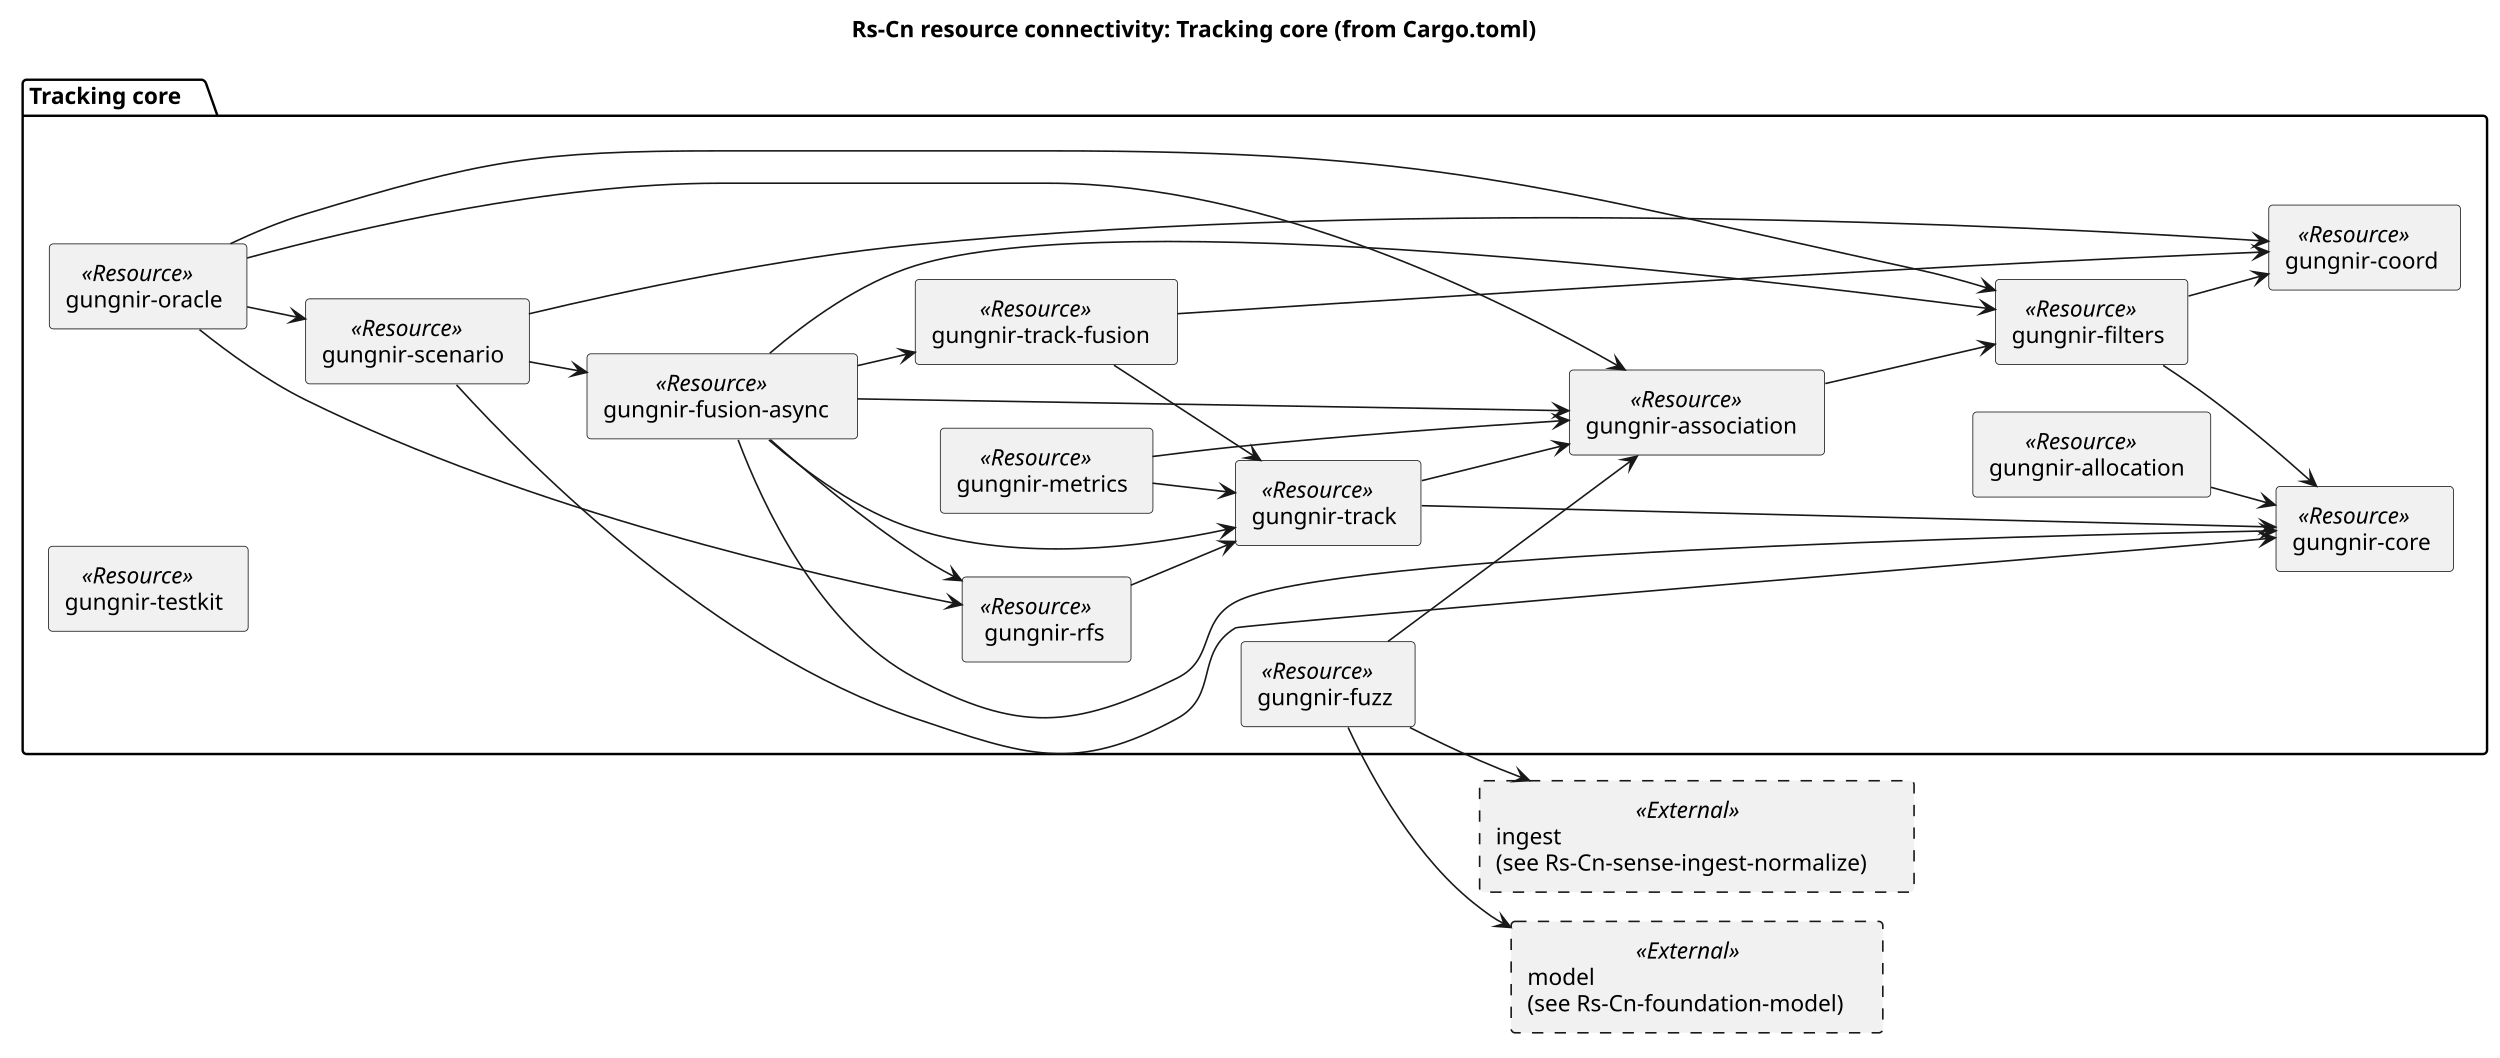
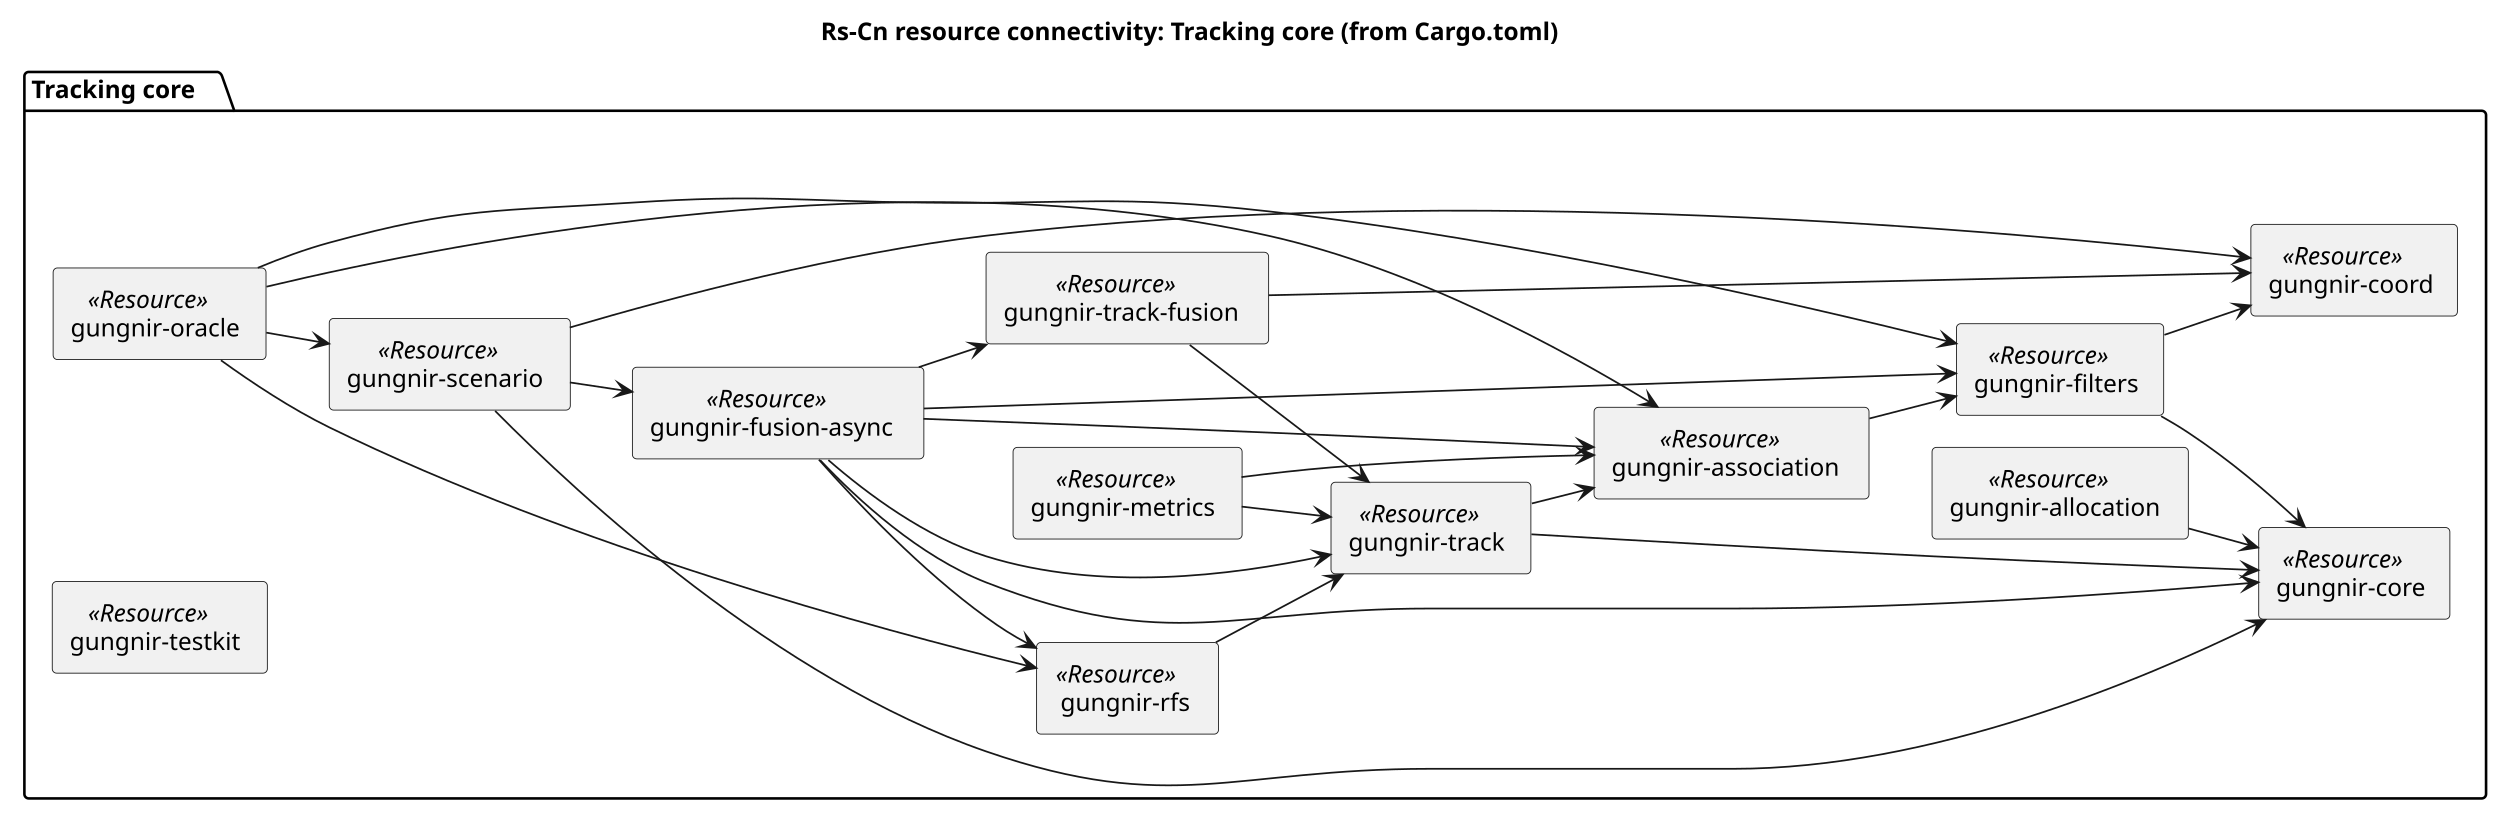
- <svg xmlns="http://www.w3.org/2000/svg" version="1.1" data-diagram-type="DESCRIPTION" style="width:1546px;height:654px;background:#FFFFFF;" width="1546px" height="654px" viewBox="0 0 1546 654" zoomAndPan="magnify" preserveAspectRatio="none" contentStyleType="text/css">
+ <svg xmlns="http://www.w3.org/2000/svg" version="1.1" data-diagram-type="DESCRIPTION" style="width:1435px;height:482px;background:#FFFFFF;" width="1435px" height="482px" viewBox="0 0 1435 482" zoomAndPan="magnify" preserveAspectRatio="none" contentStyleType="text/css">
  <defs />
  <g font-family="sans-serif" lengthAdjust="spacing">
    <g class="title" data-source-line="1">
-       <text x="526.602" y="22.995" fill="#000" font-size="14" textLength="485.796" font-weight="700">Rs-Cn resource connectivity: Tracking core (from Cargo.toml)</text>
+       <text x="471.102" y="22.995" fill="#000" font-size="14" textLength="485.796" font-weight="700">Rs-Cn resource connectivity: Tracking core (from Cargo.toml)</text>
    </g>
    <g class="cluster" data-qualified-name="Tracking core" id="ent0001" data-source-line="6">
-       <path d="M16.5,49.297 L124.988,49.297 A3.75,3.75 0 0 1 127.488,51.797 L134.488,71.594 L1535.5,71.594 A2.5,2.5 0 0 1 1538,74.094 L1538,463.797 A2.5,2.5 0 0 1 1535.5,466.297 L16.5,466.297 A2.5,2.5 0 0 1 14,463.797 L14,51.797 A2.5,2.5 0 0 1 16.5,49.297" style="stroke:#000;stroke-width:1.5;" fill="none" />
-       <line x1="14" y1="71.594" x2="134.488" y2="71.594" style="stroke:#000;stroke-width:1.5;" />
-       <text x="18" y="64.292" fill="#000" font-size="14" textLength="107.488" font-weight="700">Tracking core</text>
-     </g>
-     <g class="entity" data-qualified-name="RS_ingest" id="ent0016" data-source-line="22">
-       <rect x="915" y="482.797" width="268.657" height="68.891" fill="#F1F1F1" style="stroke:#181818;stroke-width:1;stroke-dasharray:7,7;" rx="2.5" ry="2.5" />
-       <text x="1011.522" y="505.792" fill="#000" font-size="14" textLength="75.612" font-style="italic">«External»</text>
-       <text x="925" y="522.089" fill="#000" font-size="14" textLength="43.046">ingest</text>
-       <text x="925" y="538.386" fill="#000" font-size="14" textLength="248.657">(see Rs-Cn-sense-ingest-normalize)</text>
-     </g>
-     <g class="entity" data-qualified-name="RS_model" id="ent0017" data-source-line="23">
-       <rect x="934.5" y="569.797" width="229.836" height="68.891" fill="#F1F1F1" style="stroke:#181818;stroke-width:1;stroke-dasharray:7,7;" rx="2.5" ry="2.5" />
-       <text x="1011.612" y="592.792" fill="#000" font-size="14" textLength="75.612" font-style="italic">«External»</text>
-       <text x="944.5" y="609.089" fill="#000" font-size="14" textLength="43.593">model</text>
-       <text x="944.5" y="625.386" fill="#000" font-size="14" textLength="209.836">(see Rs-Cn-foundation-model)</text>
+       <path d="M16.5,41.297 L124.988,41.297 A3.75,3.75 0 0 1 127.488,43.797 L134.488,63.594 L1424.5,63.594 A2.5,2.5 0 0 1 1427,66.094 L1427,455.797 A2.5,2.5 0 0 1 1424.5,458.297 L16.5,458.297 A2.5,2.5 0 0 1 14,455.797 L14,43.797 A2.5,2.5 0 0 1 16.5,41.297" style="stroke:#000;stroke-width:1.5;" fill="none" />
+       <line x1="14" y1="63.594" x2="134.488" y2="63.594" style="stroke:#000;stroke-width:1.5;" />
+       <text x="18" y="56.292" fill="#000" font-size="14" textLength="107.488" font-weight="700">Tracking core</text>
    </g>
    <g class="entity" data-qualified-name="Tracking core.RS_allocation" id="ent0002" data-source-line="7">
-       <rect x="1220" y="254.797" width="147.107" height="52.594" fill="#F1F1F1" style="stroke:#181818;stroke-width:0.5;" rx="2.5" ry="2.5" />
-       <text x="1252.343" y="277.792" fill="#000" font-size="14" textLength="82.421" font-style="italic">«Resource»</text>
-       <text x="1230" y="294.089" fill="#000" font-size="14" textLength="127.107">gungnir-allocation</text>
+       <rect x="1109" y="256.797" width="147.107" height="52.594" fill="#F1F1F1" style="stroke:#181818;stroke-width:0.5;" rx="2.5" ry="2.5" />
+       <text x="1141.343" y="279.792" fill="#000" font-size="14" textLength="82.421" font-style="italic">«Resource»</text>
+       <text x="1119" y="296.089" fill="#000" font-size="14" textLength="127.107">gungnir-allocation</text>
    </g>
    <g class="entity" data-qualified-name="Tracking core.RS_association" id="ent0003" data-source-line="8">
-       <rect x="970.5" y="228.797" width="157.806" height="52.594" fill="#F1F1F1" style="stroke:#181818;stroke-width:0.5;" rx="2.5" ry="2.5" />
-       <text x="1008.192" y="251.792" fill="#000" font-size="14" textLength="82.421" font-style="italic">«Resource»</text>
-       <text x="980.5" y="268.089" fill="#000" font-size="14" textLength="137.806">gungnir-association</text>
+       <rect x="915" y="233.797" width="157.806" height="52.594" fill="#F1F1F1" style="stroke:#181818;stroke-width:0.5;" rx="2.5" ry="2.5" />
+       <text x="952.692" y="256.792" fill="#000" font-size="14" textLength="82.421" font-style="italic">«Resource»</text>
+       <text x="925" y="273.089" fill="#000" font-size="14" textLength="137.806">gungnir-association</text>
    </g>
    <g class="entity" data-qualified-name="Tracking core.RS_coord" id="ent0004" data-source-line="9">
-       <rect x="1403" y="126.797" width="118.561" height="52.594" fill="#F1F1F1" style="stroke:#181818;stroke-width:0.5;" rx="2.5" ry="2.5" />
-       <text x="1421.07" y="149.792" fill="#000" font-size="14" textLength="82.421" font-style="italic">«Resource»</text>
-       <text x="1413" y="166.089" fill="#000" font-size="14" textLength="98.561">gungnir-coord</text>
+       <rect x="1292" y="128.797" width="118.561" height="52.594" fill="#F1F1F1" style="stroke:#181818;stroke-width:0.5;" rx="2.5" ry="2.5" />
+       <text x="1310.07" y="151.792" fill="#000" font-size="14" textLength="82.421" font-style="italic">«Resource»</text>
+       <text x="1302" y="168.089" fill="#000" font-size="14" textLength="98.561">gungnir-coord</text>
    </g>
    <g class="entity" data-qualified-name="Tracking core.RS_core" id="ent0005" data-source-line="10">
-       <rect x="1407.5" y="300.797" width="109.722" height="52.594" fill="#F1F1F1" style="stroke:#181818;stroke-width:0.5;" rx="2.5" ry="2.5" />
-       <text x="1421.15" y="323.792" fill="#000" font-size="14" textLength="82.421" font-style="italic">«Resource»</text>
-       <text x="1417.5" y="340.089" fill="#000" font-size="14" textLength="89.722">gungnir-core</text>
+       <rect x="1296.5" y="302.797" width="109.722" height="52.594" fill="#F1F1F1" style="stroke:#181818;stroke-width:0.5;" rx="2.5" ry="2.5" />
+       <text x="1310.15" y="325.792" fill="#000" font-size="14" textLength="82.421" font-style="italic">«Resource»</text>
+       <text x="1306.5" y="342.089" fill="#000" font-size="14" textLength="89.722">gungnir-core</text>
    </g>
    <g class="entity" data-qualified-name="Tracking core.RS_filters" id="ent0006" data-source-line="11">
-       <rect x="1234" y="172.797" width="118.95" height="52.594" fill="#F1F1F1" style="stroke:#181818;stroke-width:0.5;" rx="2.5" ry="2.5" />
-       <text x="1252.265" y="195.792" fill="#000" font-size="14" textLength="82.421" font-style="italic">«Resource»</text>
-       <text x="1244" y="212.089" fill="#000" font-size="14" textLength="98.95">gungnir-filters</text>
+       <rect x="1123" y="185.797" width="118.95" height="52.594" fill="#F1F1F1" style="stroke:#181818;stroke-width:0.5;" rx="2.5" ry="2.5" />
+       <text x="1141.265" y="208.792" fill="#000" font-size="14" textLength="82.421" font-style="italic">«Resource»</text>
+       <text x="1133" y="225.089" fill="#000" font-size="14" textLength="98.95">gungnir-filters</text>
    </g>
    <g class="entity" data-qualified-name="Tracking core.RS_fusion_async" id="ent0007" data-source-line="12">
-       <rect x="363" y="218.797" width="167.294" height="52.594" fill="#F1F1F1" style="stroke:#181818;stroke-width:0.5;" rx="2.5" ry="2.5" />
-       <text x="405.437" y="241.792" fill="#000" font-size="14" textLength="82.421" font-style="italic">«Resource»</text>
-       <text x="373" y="258.089" fill="#000" font-size="14" textLength="147.294">gungnir-fusion-async</text>
+       <rect x="363" y="210.797" width="167.294" height="52.594" fill="#F1F1F1" style="stroke:#181818;stroke-width:0.5;" rx="2.5" ry="2.5" />
+       <text x="405.437" y="233.792" fill="#000" font-size="14" textLength="82.421" font-style="italic">«Resource»</text>
+       <text x="373" y="250.089" fill="#000" font-size="14" textLength="147.294">gungnir-fusion-async</text>
    </g>
-     <g class="entity" data-qualified-name="Tracking core.RS_fuzz" id="ent0008" data-source-line="13">
-       <rect x="767.5" y="396.797" width="107.589" height="52.594" fill="#F1F1F1" style="stroke:#181818;stroke-width:0.5;" rx="2.5" ry="2.5" />
-       <text x="780.084" y="419.792" fill="#000" font-size="14" textLength="82.421" font-style="italic">«Resource»</text>
-       <text x="777.5" y="436.089" fill="#000" font-size="14" textLength="87.589">gungnir-fuzz</text>
+     <g class="entity" data-qualified-name="Tracking core.RS_metrics" id="ent0008" data-source-line="13">
+       <rect x="581.5" y="256.797" width="131.467" height="52.594" fill="#F1F1F1" style="stroke:#181818;stroke-width:0.5;" rx="2.5" ry="2.5" />
+       <text x="606.023" y="279.792" fill="#000" font-size="14" textLength="82.421" font-style="italic">«Resource»</text>
+       <text x="591.5" y="296.089" fill="#000" font-size="14" textLength="111.467">gungnir-metrics</text>
    </g>
-     <g class="entity" data-qualified-name="Tracking core.RS_metrics" id="ent0009" data-source-line="14">
-       <rect x="581.5" y="264.797" width="131.467" height="52.594" fill="#F1F1F1" style="stroke:#181818;stroke-width:0.5;" rx="2.5" ry="2.5" />
-       <text x="606.023" y="287.792" fill="#000" font-size="14" textLength="82.421" font-style="italic">«Resource»</text>
-       <text x="591.5" y="304.089" fill="#000" font-size="14" textLength="111.467">gungnir-metrics</text>
+     <g class="entity" data-qualified-name="Tracking core.RS_oracle" id="ent0009" data-source-line="14">
+       <rect x="30.5" y="153.797" width="122.19" height="52.594" fill="#F1F1F1" style="stroke:#181818;stroke-width:0.5;" rx="2.5" ry="2.5" />
+       <text x="50.385" y="176.792" fill="#000" font-size="14" textLength="82.421" font-style="italic">«Resource»</text>
+       <text x="40.5" y="193.089" fill="#000" font-size="14" textLength="102.19">gungnir-oracle</text>
    </g>
-     <g class="entity" data-qualified-name="Tracking core.RS_oracle" id="ent0010" data-source-line="15">
-       <rect x="30.5" y="150.797" width="122.19" height="52.594" fill="#F1F1F1" style="stroke:#181818;stroke-width:0.5;" rx="2.5" ry="2.5" />
-       <text x="50.385" y="173.792" fill="#000" font-size="14" textLength="82.421" font-style="italic">«Resource»</text>
-       <text x="40.5" y="190.089" fill="#000" font-size="14" textLength="102.19">gungnir-oracle</text>
+     <g class="entity" data-qualified-name="Tracking core.RS_rfs" id="ent0010" data-source-line="15">
+       <rect x="595" y="368.797" width="104.421" height="52.594" fill="#F1F1F1" style="stroke:#181818;stroke-width:0.5;" rx="2.5" ry="2.5" />
+       <text x="606" y="391.792" fill="#000" font-size="14" textLength="82.421" font-style="italic">«Resource»</text>
+       <text x="608.676" y="408.089" fill="#000" font-size="14" textLength="77.068">gungnir-rfs</text>
    </g>
-     <g class="entity" data-qualified-name="Tracking core.RS_rfs" id="ent0011" data-source-line="16">
-       <rect x="595" y="356.797" width="104.421" height="52.594" fill="#F1F1F1" style="stroke:#181818;stroke-width:0.5;" rx="2.5" ry="2.5" />
-       <text x="606" y="379.792" fill="#000" font-size="14" textLength="82.421" font-style="italic">«Resource»</text>
-       <text x="608.676" y="396.089" fill="#000" font-size="14" textLength="77.068">gungnir-rfs</text>
+     <g class="entity" data-qualified-name="Tracking core.RS_scenario" id="ent0011" data-source-line="16">
+       <rect x="189" y="182.797" width="138.357" height="52.594" fill="#F1F1F1" style="stroke:#181818;stroke-width:0.5;" rx="2.5" ry="2.5" />
+       <text x="216.968" y="205.792" fill="#000" font-size="14" textLength="82.421" font-style="italic">«Resource»</text>
+       <text x="199" y="222.089" fill="#000" font-size="14" textLength="118.357">gungnir-scenario</text>
    </g>
-     <g class="entity" data-qualified-name="Tracking core.RS_scenario" id="ent0012" data-source-line="17">
-       <rect x="189" y="184.797" width="138.357" height="52.594" fill="#F1F1F1" style="stroke:#181818;stroke-width:0.5;" rx="2.5" ry="2.5" />
-       <text x="216.968" y="207.792" fill="#000" font-size="14" textLength="82.421" font-style="italic">«Resource»</text>
-       <text x="199" y="224.089" fill="#000" font-size="14" textLength="118.357">gungnir-scenario</text>
+     <g class="entity" data-qualified-name="Tracking core.RS_testkit" id="ent0012" data-source-line="17">
+       <rect x="30" y="333.797" width="123.462" height="52.594" fill="#F1F1F1" style="stroke:#181818;stroke-width:0.5;" rx="2.5" ry="2.5" />
+       <text x="50.521" y="356.792" fill="#000" font-size="14" textLength="82.421" font-style="italic">«Resource»</text>
+       <text x="40" y="373.089" fill="#000" font-size="14" textLength="103.462">gungnir-testkit</text>
    </g>
-     <g class="entity" data-qualified-name="Tracking core.RS_testkit" id="ent0013" data-source-line="18">
-       <rect x="30" y="337.797" width="123.462" height="52.594" fill="#F1F1F1" style="stroke:#181818;stroke-width:0.5;" rx="2.5" ry="2.5" />
-       <text x="50.521" y="360.792" fill="#000" font-size="14" textLength="82.421" font-style="italic">«Resource»</text>
-       <text x="40" y="377.089" fill="#000" font-size="14" textLength="103.462">gungnir-testkit</text>
+     <g class="entity" data-qualified-name="Tracking core.RS_track_fusion" id="ent0013" data-source-line="18">
+       <rect x="566" y="144.797" width="162.194" height="52.594" fill="#F1F1F1" style="stroke:#181818;stroke-width:0.5;" rx="2.5" ry="2.5" />
+       <text x="605.887" y="167.792" fill="#000" font-size="14" textLength="82.421" font-style="italic">«Resource»</text>
+       <text x="576" y="184.089" fill="#000" font-size="14" textLength="142.194">gungnir-track-fusion</text>
    </g>
-     <g class="entity" data-qualified-name="Tracking core.RS_track_fusion" id="ent0014" data-source-line="19">
-       <rect x="566" y="172.797" width="162.194" height="52.594" fill="#F1F1F1" style="stroke:#181818;stroke-width:0.5;" rx="2.5" ry="2.5" />
-       <text x="605.887" y="195.792" fill="#000" font-size="14" textLength="82.421" font-style="italic">«Resource»</text>
-       <text x="576" y="212.089" fill="#000" font-size="14" textLength="142.194">gungnir-track-fusion</text>
+     <g class="entity" data-qualified-name="Tracking core.RS_track" id="ent0014" data-source-line="19">
+       <rect x="764" y="276.797" width="114.719" height="52.594" fill="#F1F1F1" style="stroke:#181818;stroke-width:0.5;" rx="2.5" ry="2.5" />
+       <text x="780.149" y="299.792" fill="#000" font-size="14" textLength="82.421" font-style="italic">«Resource»</text>
+       <text x="774" y="316.089" fill="#000" font-size="14" textLength="94.719">gungnir-track</text>
    </g>
-     <g class="entity" data-qualified-name="Tracking core.RS_track" id="ent0015" data-source-line="20">
-       <rect x="764" y="284.797" width="114.719" height="52.594" fill="#F1F1F1" style="stroke:#181818;stroke-width:0.5;" rx="2.5" ry="2.5" />
-       <text x="780.149" y="307.792" fill="#000" font-size="14" textLength="82.421" font-style="italic">«Resource»</text>
-       <text x="774" y="324.089" fill="#000" font-size="14" textLength="94.719">gungnir-track</text>
+     <g class="link" data-entity-1="ent0002" data-entity-2="ent0005" id="lnk15" data-link-type="dependency">
+       <polygon points="1296.063,314.302,1288.449,308.056,1291.243,312.975,1286.324,315.769,1296.063,314.302" fill="#181818" style="stroke:#181818;stroke-width:1;stroke-linejoin:miter;stroke-miterlimit:10;" />
+       <path d="M1256.263,303.339 C1269.623,307.019 1278.536,309.474 1291.243,312.975" style="stroke:#181818;stroke-width:1;" fill="none" />
    </g>
-     <g class="link" data-entity-1="ent0002" data-entity-2="ent0005" id="lnk18" data-link-type="dependency">
-       <polygon points="1407.063,312.302,1399.449,306.056,1402.243,310.975,1397.324,313.769,1407.063,312.302" fill="#181818" style="stroke:#181818;stroke-width:1;stroke-linejoin:miter;stroke-miterlimit:10;" />
-       <path d="M1367.263,301.339 C1380.623,305.019 1389.536,307.474 1402.243,310.975" style="stroke:#181818;stroke-width:1;" fill="none" />
+     <g class="link" data-entity-1="ent0003" data-entity-2="ent0006" id="lnk16" data-link-type="dependency">
+       <polygon points="1122.814,227.401,1113.101,225.77,1117.972,228.647,1115.095,233.518,1122.814,227.401" fill="#181818" style="stroke:#181818;stroke-width:1;stroke-linejoin:miter;stroke-miterlimit:10;" />
+       <path d="M1073.012,240.219 C1089.681,235.928 1102.176,232.713 1117.972,228.647" style="stroke:#181818;stroke-width:1;" fill="none" />
    </g>
-     <g class="link" data-entity-1="ent0003" data-entity-2="ent0006" id="lnk19" data-link-type="dependency">
-       <polygon points="1233.714,212.9,1224.044,211.032,1228.843,214.027,1225.848,218.826,1233.714,212.9" fill="#181818" style="stroke:#181818;stroke-width:1;stroke-linejoin:miter;stroke-miterlimit:10;" />
-       <path d="M1128.736,237.193 C1162.845,229.3 1197.286,221.33 1228.843,214.027" style="stroke:#181818;stroke-width:1;" fill="none" />
+     <g class="link" data-entity-1="ent0006" data-entity-2="ent0005" id="lnk17" data-link-type="dependency">
+       <polygon points="1323.02,302.532,1319.143,293.479,1319.355,299.132,1313.702,299.343,1323.02,302.532" fill="#181818" style="stroke:#181818;stroke-width:1;stroke-linejoin:miter;stroke-miterlimit:10;" />
+       <path d="M1240.468,238.878 C1245.82,241.881 1251.078,245.039 1256,248.297 C1280.144,264.28 1301.239,282.323 1319.355,299.132" style="stroke:#181818;stroke-width:1;" fill="none" />
    </g>
-     <g class="link" data-entity-1="ent0006" data-entity-2="ent0005" id="lnk20" data-link-type="dependency">
-       <polygon points="1432.544,300.715,1428.498,291.735,1428.816,297.383,1423.168,297.701,1432.544,300.715" fill="#181818" style="stroke:#181818;stroke-width:1;stroke-linejoin:miter;stroke-miterlimit:10;" />
-       <path d="M1337.7,225.956 C1347.504,232.374 1357.749,239.382 1367,246.297 C1389.846,263.374 1410.528,281.044 1428.816,297.383" style="stroke:#181818;stroke-width:1;" fill="none" />
+     <g class="link" data-entity-1="ent0006" data-entity-2="ent0004" id="lnk18" data-link-type="dependency">
+       <polygon points="1291.872,175.307,1282.063,174.429,1287.14,176.923,1284.647,182,1291.872,175.307" fill="#181818" style="stroke:#181818;stroke-width:1;stroke-linejoin:miter;stroke-miterlimit:10;" />
+       <path d="M1242.378,192.201 C1258.436,186.72 1271.096,182.399 1287.14,176.923" style="stroke:#181818;stroke-width:1;" fill="none" />
    </g>
-     <g class="link" data-entity-1="ent0006" data-entity-2="ent0004" id="lnk21" data-link-type="dependency">
-       <polygon points="1402.872,169.446,1393.133,167.979,1398.052,170.774,1395.258,175.692,1402.872,169.446" fill="#181818" style="stroke:#181818;stroke-width:1;stroke-linejoin:miter;stroke-miterlimit:10;" />
-       <path d="M1353.378,183.079 C1369.436,178.656 1382.008,175.193 1398.052,170.774" style="stroke:#181818;stroke-width:1;" fill="none" />
+     <g class="link" data-entity-1="ent0007" data-entity-2="ent0014" id="lnk19" data-link-type="dependency">
+       <polygon points="763.756,318.3,754.119,316.272,758.867,319.346,755.792,324.094,763.756,318.3" fill="#181818" style="stroke:#181818;stroke-width:1;stroke-linejoin:miter;stroke-miterlimit:10;" />
+       <path d="M475.485,264.078 C497.955,283.613 531.372,308.484 566,319.297 C631.607,339.783 706.35,330.584 758.867,319.346" style="stroke:#181818;stroke-width:1;" fill="none" />
    </g>
-     <g class="link" data-entity-1="ent0007" data-entity-2="ent0015" id="lnk22" data-link-type="dependency">
-       <polygon points="763.756,326.3,754.119,324.272,758.867,327.346,755.792,332.094,763.756,326.3" fill="#181818" style="stroke:#181818;stroke-width:1;stroke-linejoin:miter;stroke-miterlimit:10;" />
-       <path d="M475.485,272.078 C497.955,291.613 531.372,316.484 566,327.297 C631.607,347.783 706.35,338.584 758.867,327.346" style="stroke:#181818;stroke-width:1;" fill="none" />
+     <g class="link" data-entity-1="ent0007" data-entity-2="ent0010" id="lnk20" data-link-type="dependency">
+       <polygon points="594.691,371.958,588.655,364.175,590.286,369.592,584.869,371.222,594.691,371.958" fill="#181818" style="stroke:#181818;stroke-width:1;stroke-linejoin:miter;stroke-miterlimit:10;" />
+       <path d="M470.031,263.836 C492.526,289.229 528.991,327.521 566,354.297 C574.851,360.7 580.439,364.301 590.286,369.592" style="stroke:#181818;stroke-width:1;" fill="none" />
    </g>
-     <g class="link" data-entity-1="ent0007" data-entity-2="ent0011" id="lnk23" data-link-type="dependency">
-       <polygon points="594.723,359.07,588.65,351.317,590.307,356.726,584.898,358.383,594.723,359.07" fill="#181818" style="stroke:#181818;stroke-width:1;stroke-linejoin:miter;stroke-miterlimit:10;" />
-       <path d="M476.348,271.855 C499.551,292.472 533.527,321.032 566,342.297 C575.009,348.196 580.557,351.55 590.307,356.726" style="stroke:#181818;stroke-width:1;" fill="none" />
+     <g class="link" data-entity-1="ent0007" data-entity-2="ent0013" id="lnk21" data-link-type="dependency">
+       <polygon points="566.284,197.802,556.482,196.846,561.539,199.379,559.006,204.437,566.284,197.802" fill="#181818" style="stroke:#181818;stroke-width:1;stroke-linejoin:miter;stroke-miterlimit:10;" />
+       <path d="M527.38,210.737 C540.199,206.475 548.723,203.641 561.539,199.379" style="stroke:#181818;stroke-width:1;" fill="none" />
    </g>
-     <g class="link" data-entity-1="ent0007" data-entity-2="ent0014" id="lnk24" data-link-type="dependency">
-       <polygon points="565.937,217.851,556.266,215.986,561.066,218.979,558.072,223.779,565.937,217.851" fill="#181818" style="stroke:#181818;stroke-width:1;stroke-linejoin:miter;stroke-miterlimit:10;" />
-       <path d="M530.244,226.122 C542.053,223.385 549.31,221.704 561.066,218.979" style="stroke:#181818;stroke-width:1;" fill="none" />
+     <g class="link" data-entity-1="ent0007" data-entity-2="ent0005" id="lnk22" data-link-type="dependency">
+       <polygon points="1296.348,334.241,1287.042,331.018,1291.366,334.664,1287.719,338.989,1296.348,334.241" fill="#181818" style="stroke:#181818;stroke-width:1;stroke-linejoin:miter;stroke-miterlimit:10;" />
+       <path d="M470.783,264.128 C492.727,287.323 527.863,319.399 566,334.297 C671.54,375.526 707.193,349.297 820.5,349.297 C820.5,349.297 820.5,349.297 995,349.297 C1101.942,349.297 1221.713,340.587 1291.366,334.664" style="stroke:#181818;stroke-width:1;" fill="none" />
    </g>
-     <g class="link" data-entity-1="ent0007" data-entity-2="ent0005" id="lnk25" data-link-type="dependency">
-       <polygon points="1407.474,328.225,1398.398,324.401,1402.475,328.323,1398.554,332.4,1407.474,328.225" fill="#181818" style="stroke:#181818;stroke-width:1;stroke-linejoin:miter;stroke-miterlimit:10;" />
-       <path d="M456.489,272.046 C471.727,312.55 506.875,388.029 566,419.297 C629.648,452.957 663.439,451.17 728,419.297 C751.594,407.649 740.793,384.699 764,372.297 C820.186,342.27 1248.549,331.322 1402.475,328.323" style="stroke:#181818;stroke-width:1;" fill="none" />
+     <g class="link" data-entity-1="ent0007" data-entity-2="ent0006" id="lnk23" data-link-type="dependency">
+       <polygon points="1122.688,214.3,1113.557,210.609,1117.691,214.47,1113.829,218.604,1122.688,214.3" fill="#181818" style="stroke:#181818;stroke-width:1;stroke-linejoin:miter;stroke-miterlimit:10;" />
+       <path d="M530.272,234.478 C680.053,229.376 987.582,218.902 1117.691,214.47" style="stroke:#181818;stroke-width:1;" fill="none" />
    </g>
-     <g class="link" data-entity-1="ent0007" data-entity-2="ent0006" id="lnk26" data-link-type="dependency">
-       <polygon points="1233.86,191.346,1225.451,186.218,1228.902,190.701,1224.419,194.151,1233.86,191.346" fill="#181818" style="stroke:#181818;stroke-width:1;stroke-linejoin:miter;stroke-miterlimit:10;" />
-       <path d="M476.012,218.436 C498.507,199.199 531.716,174.895 566,164.297 C690.111,125.932 1079.049,171.199 1228.902,190.701" style="stroke:#181818;stroke-width:1;" fill="none" />
+     <g class="link" data-entity-1="ent0007" data-entity-2="ent0003" id="lnk24" data-link-type="dependency">
+       <polygon points="914.736,256.628,905.931,252.216,909.742,256.397,905.561,260.208,914.736,256.628" fill="#181818" style="stroke:#181818;stroke-width:1;stroke-linejoin:miter;stroke-miterlimit:10;" />
+       <path d="M530.046,240.402 C585.926,242.537 661.414,245.484 728,248.297 C790.808,250.95 856.983,253.955 909.742,256.397" style="stroke:#181818;stroke-width:1;" fill="none" />
    </g>
-     <g class="link" data-entity-1="ent0007" data-entity-2="ent0003" id="lnk27" data-link-type="dependency">
-       <polygon points="970.139,253.993,961.207,249.844,965.139,253.91,961.073,257.843,970.139,253.993" fill="#181818" style="stroke:#181818;stroke-width:1;stroke-linejoin:miter;stroke-miterlimit:10;" />
-       <path d="M530.121,246.672 C646.272,248.604 851.337,252.016 965.139,253.91" style="stroke:#181818;stroke-width:1;" fill="none" />
+     <g class="link" data-entity-1="ent0008" data-entity-2="ent0014" id="lnk25" data-link-type="dependency">
+       <polygon points="763.913,296.736,755.433,291.726,758.946,296.16,754.512,299.673,763.913,296.736" fill="#181818" style="stroke:#181818;stroke-width:1;stroke-linejoin:miter;stroke-miterlimit:10;" />
+       <path d="M712.723,290.801 C729.549,292.752 742.576,294.262 758.946,296.16" style="stroke:#181818;stroke-width:1;" fill="none" />
    </g>
-     <g class="link" data-entity-1="ent0008" data-entity-2="ent0003" id="lnk28" data-link-type="dependency">
-       <polygon points="1012.484,282.07,1002.874,284.229,1008.471,285.053,1007.647,290.65,1012.484,282.07" fill="#181818" style="stroke:#181818;stroke-width:1;stroke-linejoin:miter;stroke-miterlimit:10;" />
-       <path d="M858.31,396.677 C900.504,365.312 966.188,316.484 1008.471,285.053" style="stroke:#181818;stroke-width:1;" fill="none" />
+     <g class="link" data-entity-1="ent0008" data-entity-2="ent0003" id="lnk26" data-link-type="dependency">
+       <polygon points="914.991,261.212,905.905,257.411,909.992,261.322,906.081,265.409,914.991,261.212" fill="#181818" style="stroke:#181818;stroke-width:1;stroke-linejoin:miter;stroke-miterlimit:10;" />
+       <path d="M712.615,273.852 C729.321,271.709 747.303,269.665 764,268.297 C814.155,264.187 865.66,262.295 909.992,261.322" style="stroke:#181818;stroke-width:1;" fill="none" />
    </g>
-     <g class="link" data-entity-1="ent0008" data-entity-2="ent0016" id="lnk29" data-link-type="dependency">
-       <polygon points="945.925,482.735,938.938,475.794,941.253,480.956,936.091,483.27,945.925,482.735" fill="#181818" style="stroke:#181818;stroke-width:1;stroke-linejoin:miter;stroke-miterlimit:10;" />
-       <path d="M871.855,449.886 C885.645,456.899 900.758,464.203 915,470.297 C924.94,474.55 930.734,476.95 941.253,480.956" style="stroke:#181818;stroke-width:1;" fill="none" />
+     <g class="link" data-entity-1="ent0009" data-entity-2="ent0006" id="lnk27" data-link-type="dependency">
+       <polygon points="1122.946,197.167,1115.182,191.108,1118.095,195.957,1113.246,198.87,1122.946,197.167" fill="#181818" style="stroke:#181818;stroke-width:1;stroke-linejoin:miter;stroke-miterlimit:10;" />
+       <path d="M147.974,153.715 C161.178,148.237 175.391,143.013 189,139.297 C264.25,118.747 285.162,121.419 363,116.297 C437.062,111.423 455.784,115.36 530,116.297 C618.021,117.408 640.52,111.49 728,121.297 C871.444,137.378 1032.18,174.531 1118.095,195.957" style="stroke:#181818;stroke-width:1;" fill="none" />
    </g>
-     <g class="link" data-entity-1="ent0008" data-entity-2="ent0017" id="lnk30" data-link-type="dependency">
-       <polygon points="934.367,573.566,928.323,565.789,929.96,571.204,924.545,572.841,934.367,573.566" fill="#181818" style="stroke:#181818;stroke-width:1;stroke-linejoin:miter;stroke-miterlimit:10;" />
-       <path d="M833.674,449.836 C848.067,480.912 875.961,531.868 915,561.297 C921.028,565.841 923.146,567.553 929.96,571.204" style="stroke:#181818;stroke-width:1;" fill="none" />
+     <g class="link" data-entity-1="ent0009" data-entity-2="ent0003" id="lnk28" data-link-type="dependency">
+       <polygon points="951.498,233.583,945.894,225.484,947.228,230.981,941.731,232.316,951.498,233.583" fill="#181818" style="stroke:#181818;stroke-width:1;stroke-linejoin:miter;stroke-miterlimit:10;" />
+       <path d="M152.942,164.562 C266.917,137.398 520.772,88.875 728,135.297 C812.137,154.145 896.761,200.231 947.228,230.981" style="stroke:#181818;stroke-width:1;" fill="none" />
    </g>
-     <g class="link" data-entity-1="ent0009" data-entity-2="ent0015" id="lnk31" data-link-type="dependency">
-       <polygon points="763.913,304.736,755.433,299.726,758.946,304.16,754.512,307.673,763.913,304.736" fill="#181818" style="stroke:#181818;stroke-width:1;stroke-linejoin:miter;stroke-miterlimit:10;" />
-       <path d="M712.723,298.801 C729.549,300.752 742.576,302.262 758.946,304.16" style="stroke:#181818;stroke-width:1;" fill="none" />
+     <g class="link" data-entity-1="ent0009" data-entity-2="ent0010" id="lnk29" data-link-type="dependency">
+       <polygon points="594.868,383.435,587.075,377.413,590.011,382.248,585.176,385.184,594.868,383.435" fill="#181818" style="stroke:#181818;stroke-width:1;stroke-linejoin:miter;stroke-miterlimit:10;" />
+       <path d="M126.832,206.821 C144.662,219.697 167.226,234.645 189,245.297 C329.27,313.915 503.605,361.137 590.011,382.248" style="stroke:#181818;stroke-width:1;" fill="none" />
    </g>
-     <g class="link" data-entity-1="ent0009" data-entity-2="ent0003" id="lnk32" data-link-type="dependency">
-       <polygon points="970.21,259.915,960.974,256.497,965.221,260.234,961.484,264.481,970.21,259.915" fill="#181818" style="stroke:#181818;stroke-width:1;stroke-linejoin:miter;stroke-miterlimit:10;" />
-       <path d="M712.656,282.297 C729.361,280.147 747.333,277.988 764,276.297 C833.599,269.234 908.017,263.891 965.221,260.234" style="stroke:#181818;stroke-width:1;" fill="none" />
+     <g class="link" data-entity-1="ent0009" data-entity-2="ent0011" id="lnk30" data-link-type="dependency">
+       <polygon points="188.904,197.292,180.735,191.79,183.98,196.424,179.346,199.669,188.904,197.292" fill="#181818" style="stroke:#181818;stroke-width:1;stroke-linejoin:miter;stroke-miterlimit:10;" />
+       <path d="M152.82,190.931 C164.557,193 172.012,194.314 183.98,196.424" style="stroke:#181818;stroke-width:1;" fill="none" />
    </g>
-     <g class="link" data-entity-1="ent0010" data-entity-2="ent0006" id="lnk33" data-link-type="dependency">
-       <polygon points="1233.825,179.581,1226.377,173.137,1229.041,178.127,1224.051,180.791,1233.825,179.581" fill="#181818" style="stroke:#181818;stroke-width:1;stroke-linejoin:miter;stroke-miterlimit:10;" />
-       <path d="M142.513,150.676 C157.16,143.794 173.429,137.005 189,132.297 C299.375,98.924 330.19,93.297 445.5,93.297 C445.5,93.297 445.5,93.297 648,93.297 C888.421,93.297 949.13,114.931 1184,166.297 C1200.349,169.872 1213.019,173.258 1229.041,178.127" style="stroke:#181818;stroke-width:1;" fill="none" />
+     <g class="link" data-entity-1="ent0010" data-entity-2="ent0014" id="lnk31" data-link-type="dependency">
+       <polygon points="770.718,329.847,760.894,330.553,766.306,332.2,764.659,337.612,770.718,329.847" fill="#181818" style="stroke:#181818;stroke-width:1;stroke-linejoin:miter;stroke-miterlimit:10;" />
+       <path d="M697.894,368.687 C720.78,356.481 743.434,344.399 766.306,332.2" style="stroke:#181818;stroke-width:1;" fill="none" />
    </g>
-     <g class="link" data-entity-1="ent0010" data-entity-2="ent0003" id="lnk34" data-link-type="dependency">
-       <polygon points="1004.953,228.754,999.135,220.808,1000.616,226.268,995.156,227.749,1004.953,228.754" fill="#181818" style="stroke:#181818;stroke-width:1;stroke-linejoin:miter;stroke-miterlimit:10;" />
-       <path d="M152.802,159.554 C222.603,140.614 341.33,113.297 445.5,113.297 C445.5,113.297 445.5,113.297 648,113.297 C784.663,113.297 928.92,185.168 1000.616,226.268" style="stroke:#181818;stroke-width:1;" fill="none" />
+     <g class="link" data-entity-1="ent0011" data-entity-2="ent0005" id="lnk32" data-link-type="dependency">
+       <polygon points="1300.262,355.839,1290.42,356.214,1295.774,358.042,1293.945,363.396,1300.262,355.839" fill="#181818" style="stroke:#181818;stroke-width:1;stroke-linejoin:miter;stroke-miterlimit:10;" />
+       <path d="M284.207,235.866 C333.043,285.258 446.327,389.948 566,431.297 C672.992,468.264 707.302,441.297 820.5,441.297 C820.5,441.297 820.5,441.297 995,441.297 C1108.241,441.297 1228.297,391.162 1295.774,358.042" style="stroke:#181818;stroke-width:1;" fill="none" />
    </g>
-     <g class="link" data-entity-1="ent0010" data-entity-2="ent0011" id="lnk35" data-link-type="dependency">
-       <polygon points="594.899,373.98,586.841,368.317,589.993,373.014,585.296,376.166,594.899,373.98" fill="#181818" style="stroke:#181818;stroke-width:1;stroke-linejoin:miter;stroke-miterlimit:10;" />
-       <path d="M123.359,203.846 C141.495,218.347 165.428,235.665 189,247.297 C328.001,315.889 503.254,355.934 589.993,373.014" style="stroke:#181818;stroke-width:1;" fill="none" />
+     <g class="link" data-entity-1="ent0011" data-entity-2="ent0004" id="lnk33" data-link-type="dependency">
+       <polygon points="1291.678,148.062,1283.186,143.073,1286.71,147.499,1282.284,151.022,1291.678,148.062" fill="#181818" style="stroke:#181818;stroke-width:1;stroke-linejoin:miter;stroke-miterlimit:10;" />
+       <path d="M327.045,187.983 C388.704,169.854 482.431,145.226 566,135.297 C835.566,103.267 1155.783,132.648 1286.71,147.499" style="stroke:#181818;stroke-width:1;" fill="none" />
    </g>
-     <g class="link" data-entity-1="ent0010" data-entity-2="ent0012" id="lnk36" data-link-type="dependency">
-       <polygon points="188.904,197.222,180.9,191.483,184.008,196.21,179.281,199.318,188.904,197.222" fill="#181818" style="stroke:#181818;stroke-width:1;stroke-linejoin:miter;stroke-miterlimit:10;" />
-       <path d="M152.82,189.764 C164.557,192.19 172.04,193.737 184.008,196.21" style="stroke:#181818;stroke-width:1;" fill="none" />
+     <g class="link" data-entity-1="ent0011" data-entity-2="ent0007" id="lnk34" data-link-type="dependency">
+       <polygon points="362.977,224.907,354.671,219.616,358.033,224.165,353.483,227.527,362.977,224.907" fill="#181818" style="stroke:#181818;stroke-width:1;stroke-linejoin:miter;stroke-miterlimit:10;" />
+       <path d="M327.122,219.524 C338.777,221.274 346.052,222.366 358.033,224.165" style="stroke:#181818;stroke-width:1;" fill="none" />
    </g>
-     <g class="link" data-entity-1="ent0011" data-entity-2="ent0015" id="lnk37" data-link-type="dependency">
-       <polygon points="763.983,334.887,754.136,334.662,759.368,336.813,757.218,342.045,763.983,334.887" fill="#181818" style="stroke:#181818;stroke-width:1;stroke-linejoin:miter;stroke-miterlimit:10;" />
-       <path d="M699.289,361.889 C719.648,353.392 738.521,345.514 759.368,336.813" style="stroke:#181818;stroke-width:1;" fill="none" />
+     <g class="link" data-entity-1="ent0013" data-entity-2="ent0014" id="lnk35" data-link-type="dependency">
+       <polygon points="785.644,276.624,780.927,267.978,781.673,273.586,776.066,274.332,785.644,276.624" fill="#181818" style="stroke:#181818;stroke-width:1;stroke-linejoin:miter;stroke-miterlimit:10;" />
+       <path d="M682.908,198.009 C712.836,220.91 751.76,250.696 781.673,273.586" style="stroke:#181818;stroke-width:1;" fill="none" />
    </g>
-     <g class="link" data-entity-1="ent0012" data-entity-2="ent0005" id="lnk38" data-link-type="dependency">
-       <polygon points="1407.039,332.567,1397.701,329.437,1402.061,333.04,1398.458,337.401,1407.039,332.567" fill="#181818" style="stroke:#181818;stroke-width:1;stroke-linejoin:miter;stroke-miterlimit:10;" />
-       <path d="M282.285,237.991 C329.523,289.856 442.655,402.79 566,444.297 C634.24,467.26 664.805,478.798 728,444.297 C753.97,430.119 738.664,403.579 764,388.297 C767.599,386.126 1362.814,336.677 1367,336.297 C1379.966,335.12 1388.952,334.286 1402.061,333.04" style="stroke:#181818;stroke-width:1;" fill="none" />
+     <g class="link" data-entity-1="ent0013" data-entity-2="ent0004" id="lnk36" data-link-type="dependency">
+       <polygon points="1291.581,156.639,1282.492,152.845,1286.582,156.753,1282.674,160.843,1291.581,156.639" fill="#181818" style="stroke:#181818;stroke-width:1;stroke-linejoin:miter;stroke-miterlimit:10;" />
+       <path d="M728.243,169.469 C870.987,166.218 1160.825,159.617 1286.582,156.753" style="stroke:#181818;stroke-width:1;" fill="none" />
    </g>
-     <g class="link" data-entity-1="ent0012" data-entity-2="ent0004" id="lnk39" data-link-type="dependency">
-       <polygon points="1402.902,149.182,1394.177,144.614,1397.913,148.862,1393.665,152.597,1402.902,149.182" fill="#181818" style="stroke:#181818;stroke-width:1;stroke-linejoin:miter;stroke-miterlimit:10;" />
-       <path d="M327.03,194.078 C388.875,179.366 482.892,159.342 566,151.297 C880.327,120.869 1254.638,139.666 1397.913,148.862" style="stroke:#181818;stroke-width:1;" fill="none" />
+     <g class="link" data-entity-1="ent0014" data-entity-2="ent0005" id="lnk37" data-link-type="dependency">
+       <polygon points="1296.298,327.276,1287.458,322.934,1291.302,327.084,1287.152,330.928,1296.298,327.276" fill="#181818" style="stroke:#181818;stroke-width:1;stroke-linejoin:miter;stroke-miterlimit:10;" />
+       <path d="M879.023,306.694 C936.801,310.11 1029.138,315.414 1109,319.297 C1173.337,322.425 1242.351,325.206 1291.302,327.084" style="stroke:#181818;stroke-width:1;" fill="none" />
    </g>
-     <g class="link" data-entity-1="ent0012" data-entity-2="ent0007" id="lnk40" data-link-type="dependency">
-       <polygon points="362.977,230.253,354.841,224.703,358.058,229.356,353.406,232.574,362.977,230.253" fill="#181818" style="stroke:#181818;stroke-width:1;stroke-linejoin:miter;stroke-miterlimit:10;" />
-       <path d="M327.122,223.716 C338.777,225.841 346.078,227.172 358.058,229.356" style="stroke:#181818;stroke-width:1;" fill="none" />
-     </g>
-     <g class="link" data-entity-1="ent0014" data-entity-2="ent0015" id="lnk41" data-link-type="dependency">
-       <polygon points="779.615,284.751,774.245,276.495,775.421,282.028,769.888,283.205,779.615,284.751" fill="#181818" style="stroke:#181818;stroke-width:1;stroke-linejoin:miter;stroke-miterlimit:10;" />
-       <path d="M688.88,225.839 C716.278,243.628 748.022,264.239 775.421,282.028" style="stroke:#181818;stroke-width:1;" fill="none" />
-     </g>
-     <g class="link" data-entity-1="ent0014" data-entity-2="ent0004" id="lnk42" data-link-type="dependency">
-       <polygon points="1402.927,155.709,1393.766,152.094,1397.932,155.921,1394.105,160.087,1402.927,155.709" fill="#181818" style="stroke:#181818;stroke-width:1;stroke-linejoin:miter;stroke-miterlimit:10;" />
-       <path d="M728.026,194.005 C838.61,186.783 1044.399,173.668 1220,164.297 C1282.447,160.964 1349.017,157.997 1397.932,155.921" style="stroke:#181818;stroke-width:1;" fill="none" />
-     </g>
-     <g class="link" data-entity-1="ent0015" data-entity-2="ent0005" id="lnk43" data-link-type="dependency">
-       <polygon points="1407.189,325.937,1398.292,321.713,1402.191,325.812,1398.092,329.71,1407.189,325.937" fill="#181818" style="stroke:#181818;stroke-width:1;stroke-linejoin:miter;stroke-miterlimit:10;" />
-       <path d="M879.207,312.717 C1001.232,315.772 1282.348,322.811 1402.191,325.812" style="stroke:#181818;stroke-width:1;" fill="none" />
-     </g>
-     <g class="link" data-entity-1="ent0015" data-entity-2="ent0003" id="lnk44" data-link-type="dependency">
-       <polygon points="970.389,274.652,960.691,272.934,965.536,275.854,962.615,280.699,970.389,274.652" fill="#181818" style="stroke:#181818;stroke-width:1;stroke-linejoin:miter;stroke-miterlimit:10;" />
-       <path d="M879.238,297.238 C906.827,290.402 935.569,283.28 965.536,275.854" style="stroke:#181818;stroke-width:1;" fill="none" />
+     <g class="link" data-entity-1="ent0014" data-entity-2="ent0003" id="lnk38" data-link-type="dependency">
+       <polygon points="914.919,279.989,905.214,278.311,910.071,281.212,907.17,286.068,914.919,279.989" fill="#181818" style="stroke:#181818;stroke-width:1;stroke-linejoin:miter;stroke-miterlimit:10;" />
+       <path d="M879.274,288.978 C890.705,286.096 898.059,284.241 910.071,281.212" style="stroke:#181818;stroke-width:1;" fill="none" />
    </g>
  </g>
</svg>
